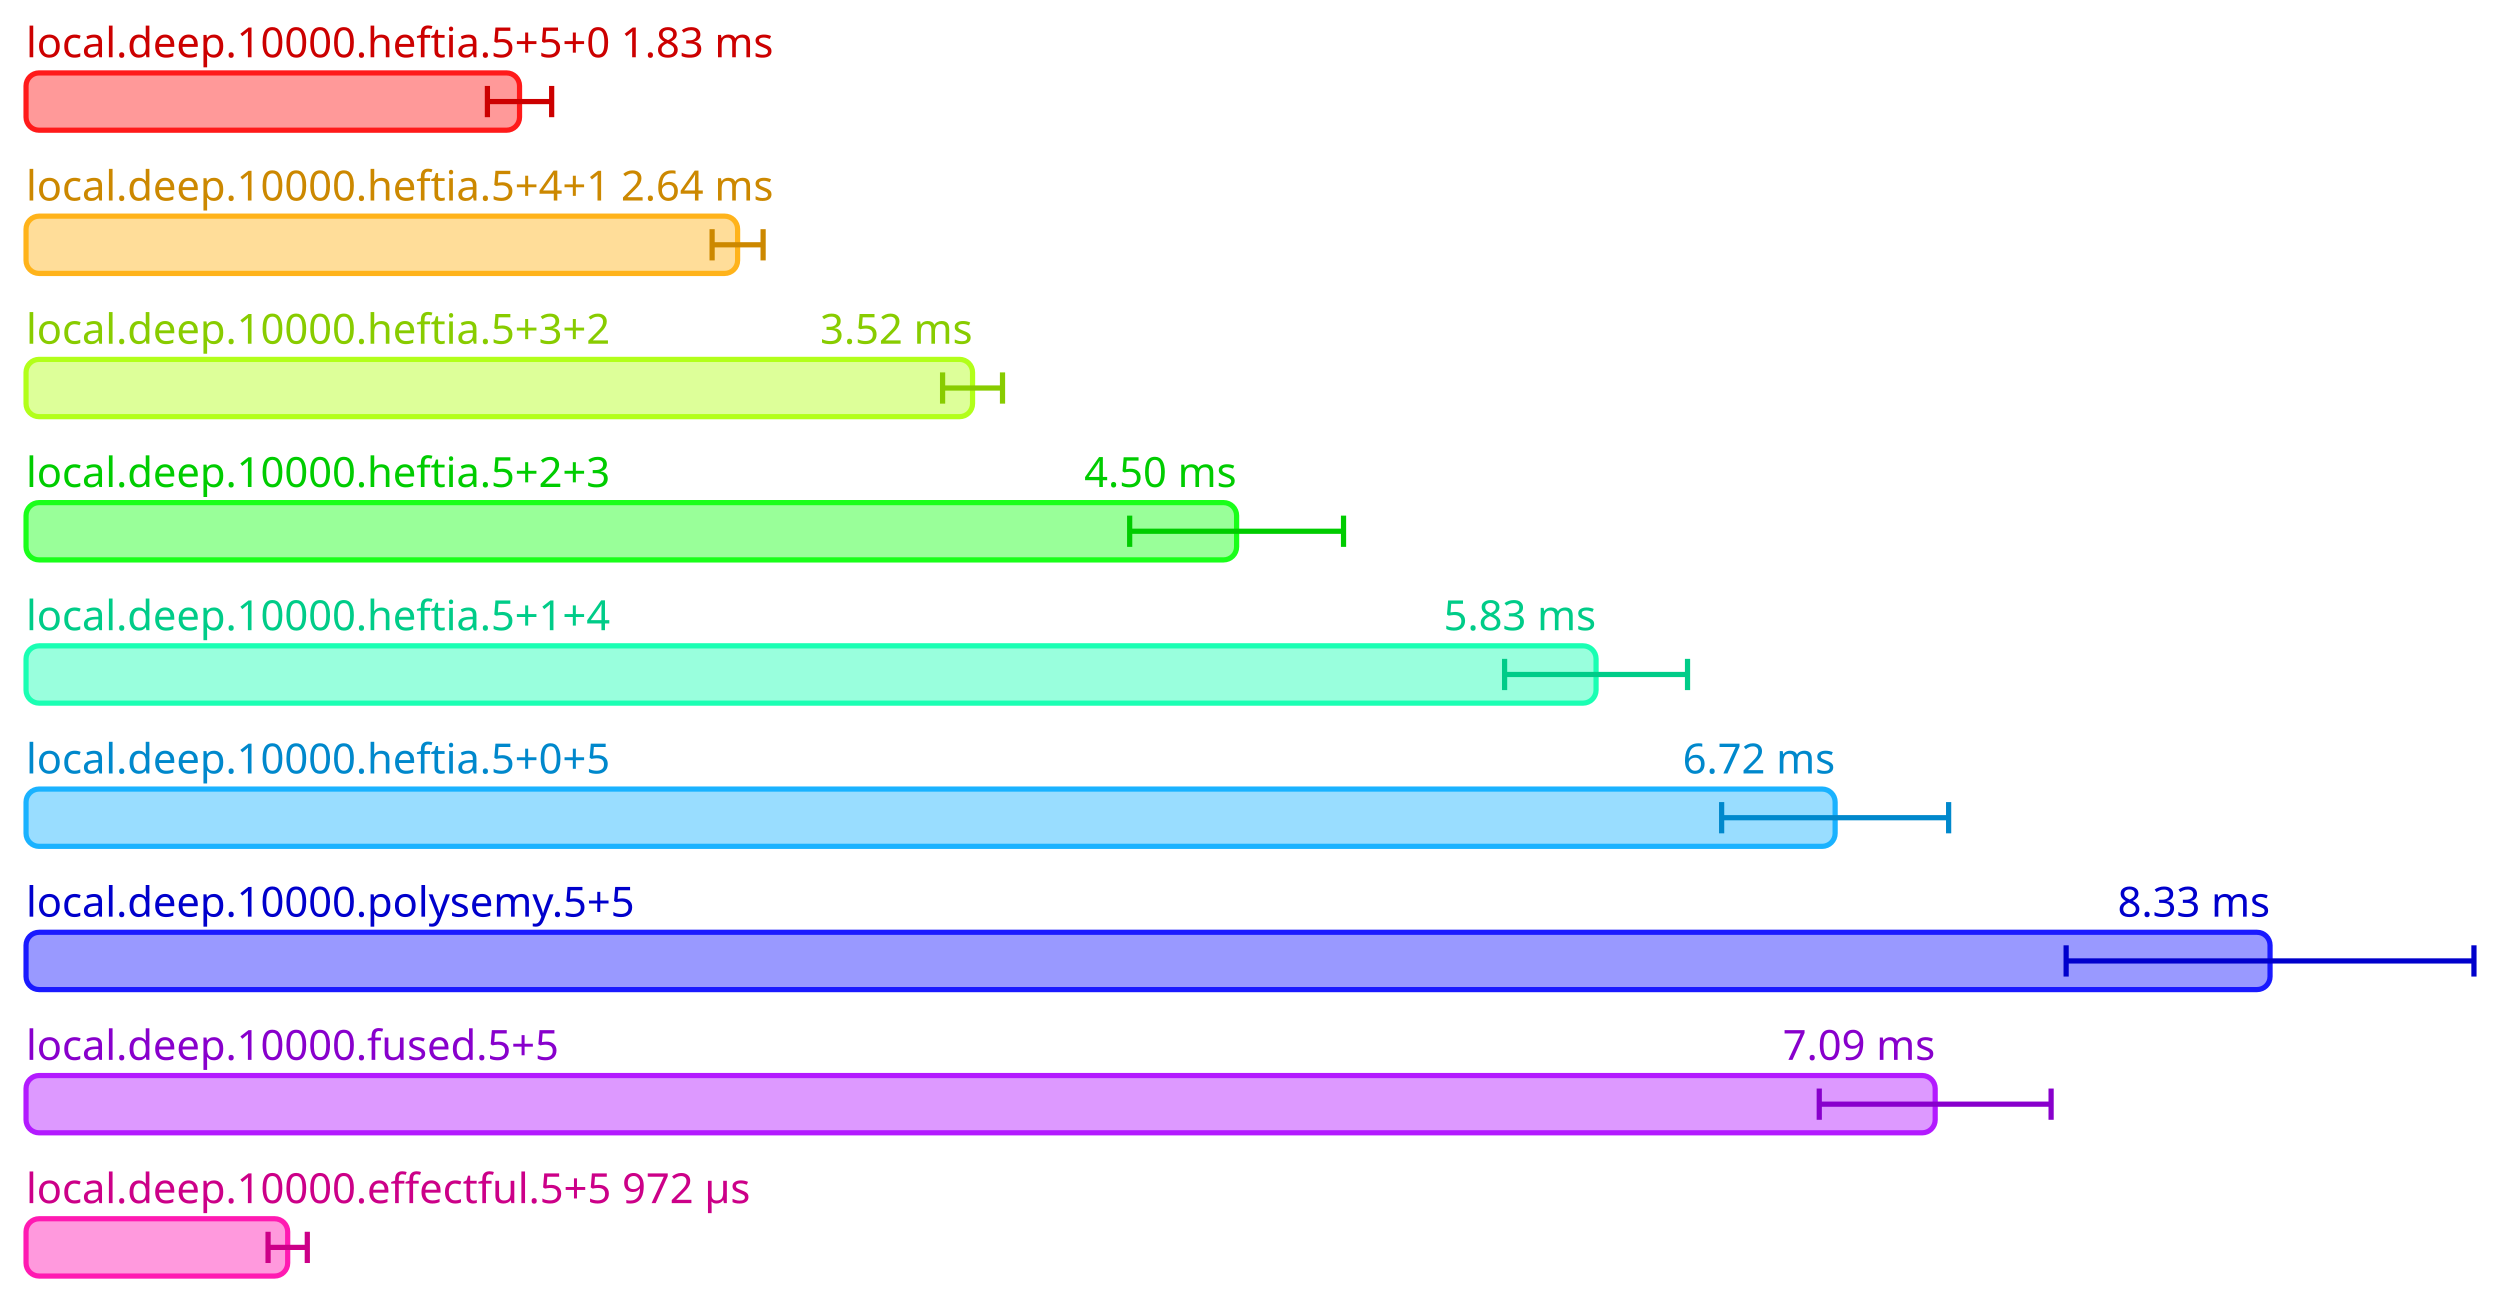
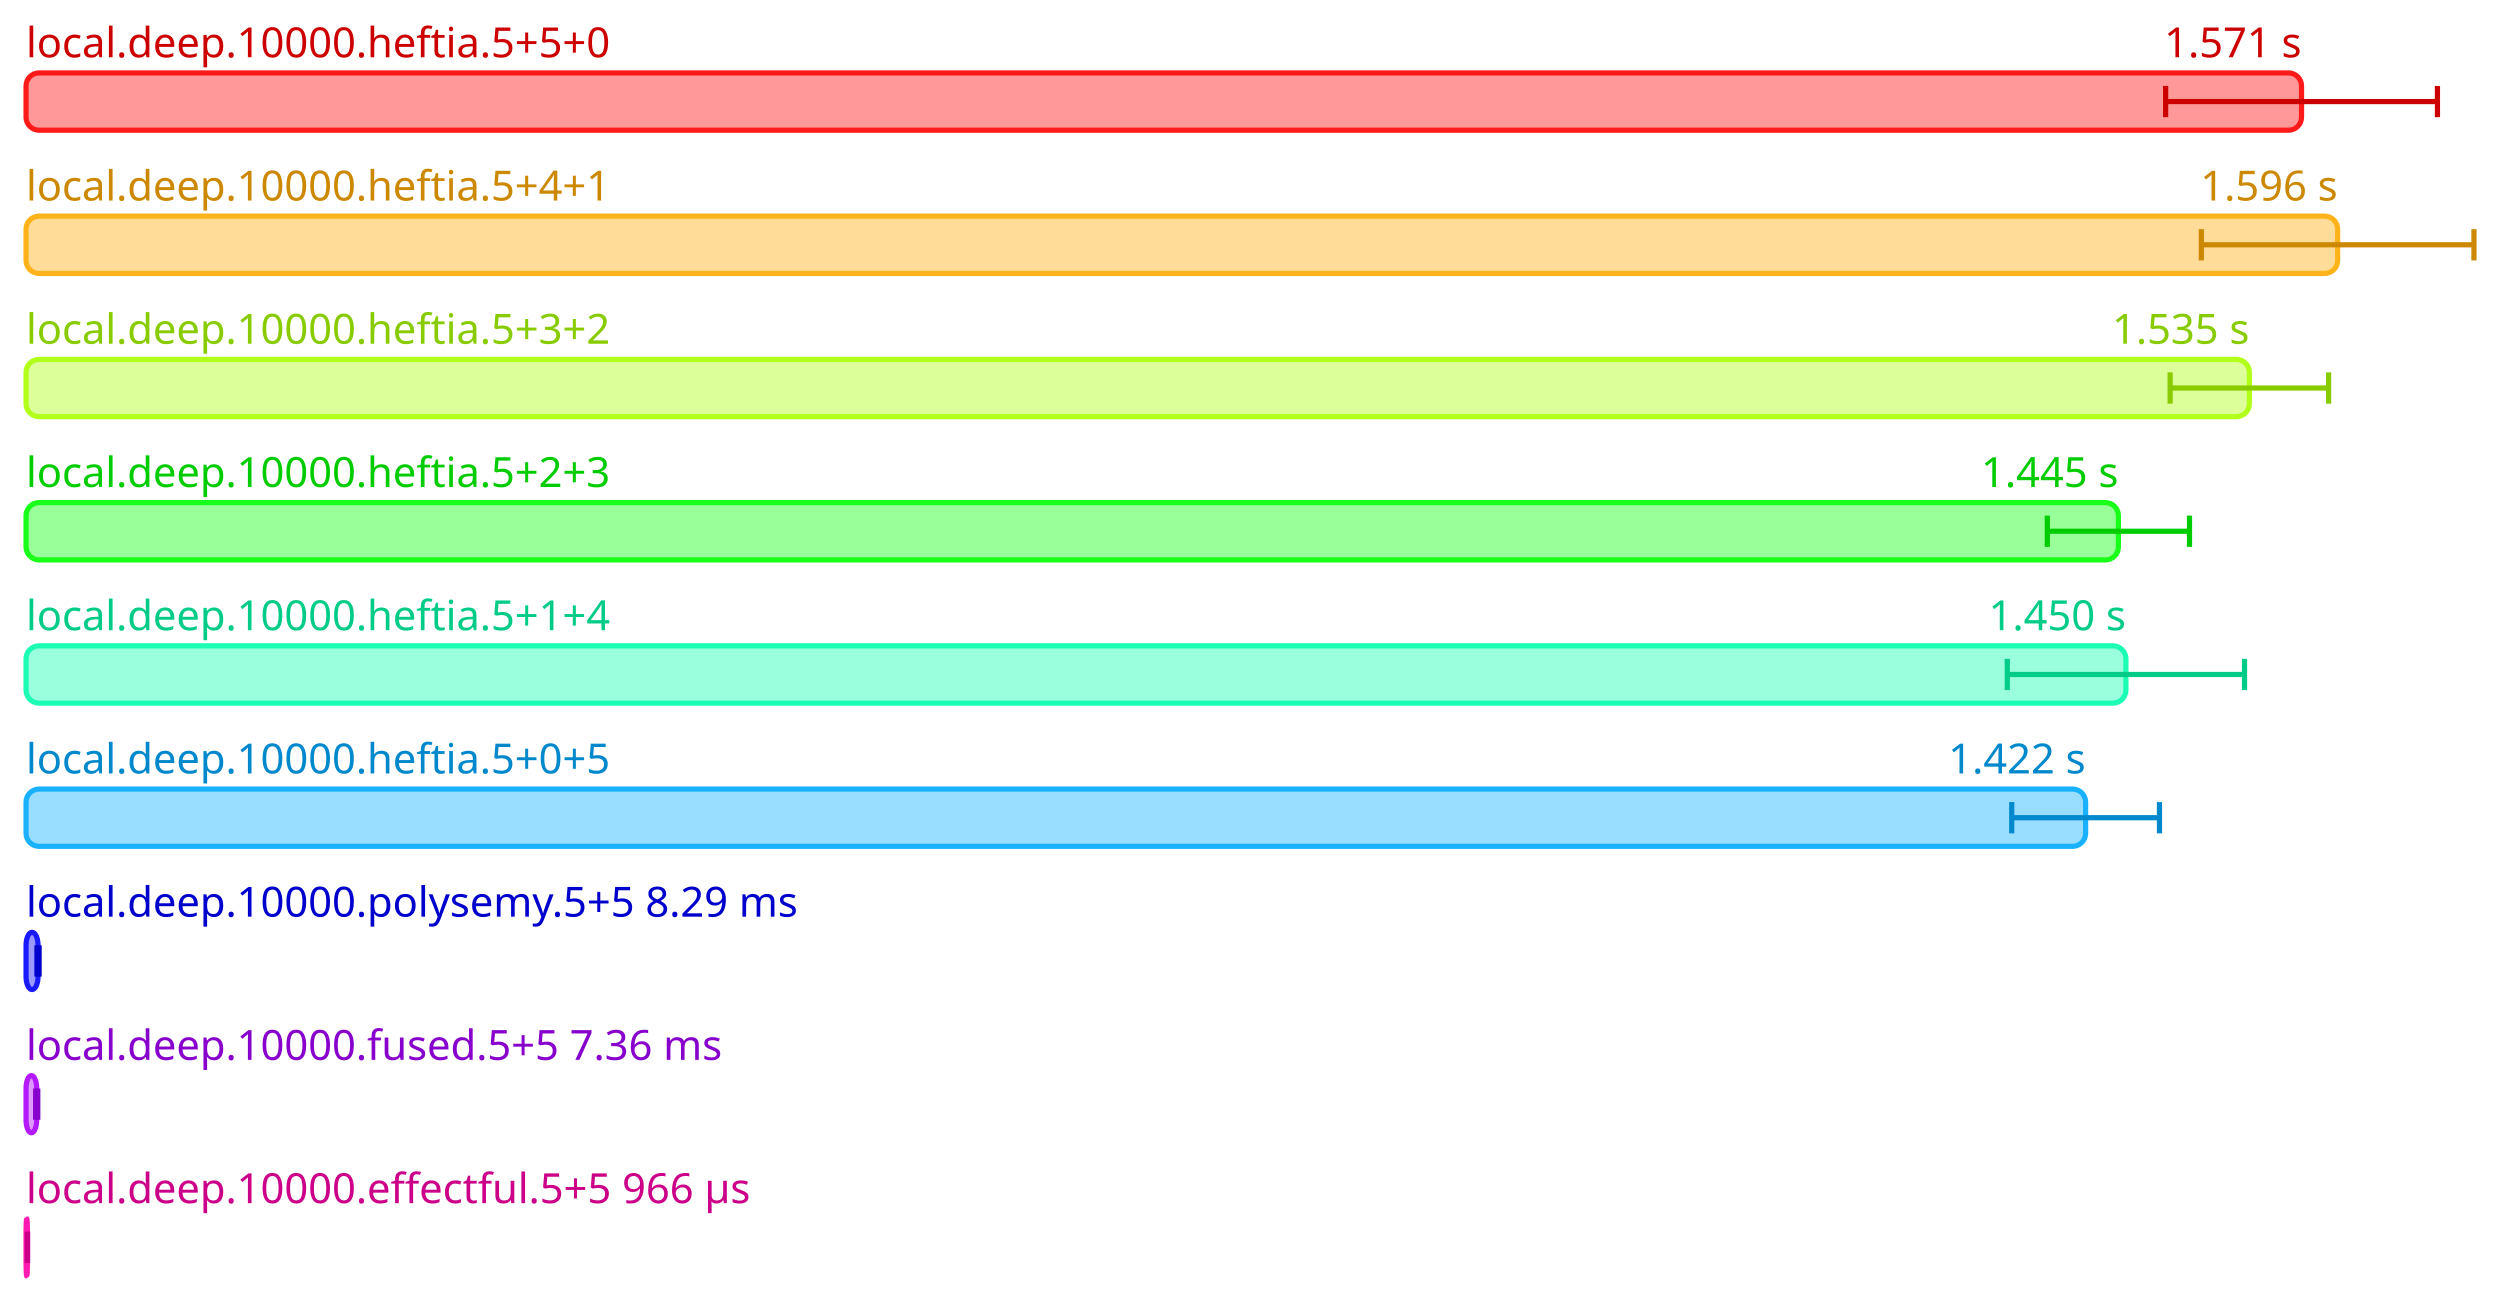
<svg xmlns="http://www.w3.org/2000/svg" height="502" width="960.0" font-size="16" font-family="sans-serif" stroke-width="2">
  <g transform="translate(10.0 0)">
-     <text fill="hsl(0, 100%, 40%)" y="22">local.deep.10000.heftia.5+5+0 1.83 ms</text>
+     <g fill="hsl(0, 100%, 40%)">
+       <text y="22">local.deep.10000.heftia.5+5+0</text>
+       <text y="22" x="873.79" text-anchor="end">1.571 s</text>
+     </g>
    <g>
-       <rect y="28" rx="5" height="22" width="189.501" fill="hsl(0, 100%, 80%)" stroke="hsl(0, 100%, 55%)" />
+       <rect y="28" rx="5" height="22" width="873.79" fill="hsl(0, 100%, 80%)" stroke="hsl(0, 100%, 55%)" />
      <g stroke="hsl(0, 100%, 40%)">
-         <line x1="177.166" x2="201.836" y1="39" y2="39" />
-         <line x1="177.166" x2="177.166" y1="33" y2="45" />
-         <line x1="201.836" x2="201.836" y1="33" y2="45" />
+         <line x1="821.599" x2="925.981" y1="39" y2="39" />
+         <line x1="821.599" x2="821.599" y1="33" y2="45" />
+         <line x1="925.981" x2="925.981" y1="33" y2="45" />
      </g>
    </g>
-     <text fill="hsl(40, 100%, 40%)" y="77">local.deep.10000.heftia.5+4+1 2.64 ms</text>
+     <g fill="hsl(40, 100%, 40%)">
+       <text y="77">local.deep.10000.heftia.5+4+1</text>
+       <text y="77" x="887.654" text-anchor="end">1.596 s</text>
+     </g>
    <g>
-       <rect y="83" rx="5" height="22" width="273.242" fill="hsl(40, 100%, 80%)" stroke="hsl(40, 100%, 55%)" />
+       <rect y="83" rx="5" height="22" width="887.654" fill="hsl(40, 100%, 80%)" stroke="hsl(40, 100%, 55%)" />
      <g stroke="hsl(40, 100%, 40%)">
-         <line x1="263.451" x2="283.034" y1="94" y2="94" />
-         <line x1="263.451" x2="263.451" y1="88" y2="100" />
-         <line x1="283.034" x2="283.034" y1="88" y2="100" />
+         <line x1="835.308" x2="940.0" y1="94" y2="94" />
+         <line x1="835.308" x2="835.308" y1="88" y2="100" />
+         <line x1="940.0" x2="940.0" y1="88" y2="100" />
      </g>
    </g>
    <g fill="hsl(80, 100%, 40%)">
      <text y="132">local.deep.10000.heftia.5+3+2</text>
-       <text y="132" x="363.458" text-anchor="end">3.52 ms</text>
+       <text y="132" x="853.761" text-anchor="end">1.535 s</text>
    </g>
    <g>
-       <rect y="138" rx="5" height="22" width="363.458" fill="hsl(80, 100%, 80%)" stroke="hsl(80, 100%, 55%)" />
+       <rect y="138" rx="5" height="22" width="853.761" fill="hsl(80, 100%, 80%)" stroke="hsl(80, 100%, 55%)" />
      <g stroke="hsl(80, 100%, 40%)">
-         <line x1="351.952" x2="374.964" y1="149" y2="149" />
-         <line x1="351.952" x2="351.952" y1="143" y2="155" />
-         <line x1="374.964" x2="374.964" y1="143" y2="155" />
+         <line x1="823.33" x2="884.191" y1="149" y2="149" />
+         <line x1="823.33" x2="823.33" y1="143" y2="155" />
+         <line x1="884.191" x2="884.191" y1="143" y2="155" />
      </g>
    </g>
    <g fill="hsl(120, 100%, 40%)">
      <text y="187">local.deep.10000.heftia.5+2+3</text>
-       <text y="187" x="464.855" text-anchor="end">4.50 ms</text>
+       <text y="187" x="803.468" text-anchor="end">1.445 s</text>
    </g>
    <g>
-       <rect y="193" rx="5" height="22" width="464.855" fill="hsl(120, 100%, 80%)" stroke="hsl(120, 100%, 55%)" />
+       <rect y="193" rx="5" height="22" width="803.468" fill="hsl(120, 100%, 80%)" stroke="hsl(120, 100%, 55%)" />
      <g stroke="hsl(120, 100%, 40%)">
-         <line x1="423.796" x2="505.914" y1="204" y2="204" />
-         <line x1="423.796" x2="423.796" y1="198" y2="210" />
-         <line x1="505.914" x2="505.914" y1="198" y2="210" />
+         <line x1="776.169" x2="830.766" y1="204" y2="204" />
+         <line x1="776.169" x2="776.169" y1="198" y2="210" />
+         <line x1="830.766" x2="830.766" y1="198" y2="210" />
      </g>
    </g>
    <g fill="hsl(160, 100%, 40%)">
      <text y="242">local.deep.10000.heftia.5+1+4</text>
-       <text y="242" x="602.888" text-anchor="end">5.83 ms</text>
+       <text y="242" x="806.348" text-anchor="end">1.450 s</text>
    </g>
    <g>
-       <rect y="248" rx="5" height="22" width="602.888" fill="hsl(160, 100%, 80%)" stroke="hsl(160, 100%, 55%)" />
+       <rect y="248" rx="5" height="22" width="806.348" fill="hsl(160, 100%, 80%)" stroke="hsl(160, 100%, 55%)" />
      <g stroke="hsl(160, 100%, 40%)">
-         <line x1="567.765" x2="638.011" y1="259" y2="259" />
-         <line x1="567.765" x2="567.765" y1="253" y2="265" />
-         <line x1="638.011" x2="638.011" y1="253" y2="265" />
+         <line x1="760.797" x2="851.898" y1="259" y2="259" />
+         <line x1="760.797" x2="760.797" y1="253" y2="265" />
+         <line x1="851.898" x2="851.898" y1="253" y2="265" />
      </g>
    </g>
    <g fill="hsl(200, 100%, 40%)">
      <text y="297">local.deep.10000.heftia.5+0+5</text>
-       <text y="297" x="694.691" text-anchor="end">6.72 ms</text>
+       <text y="297" x="790.87" text-anchor="end">1.422 s</text>
    </g>
    <g>
-       <rect y="303" rx="5" height="22" width="694.691" fill="hsl(200, 100%, 80%)" stroke="hsl(200, 100%, 55%)" />
+       <rect y="303" rx="5" height="22" width="790.87" fill="hsl(200, 100%, 80%)" stroke="hsl(200, 100%, 55%)" />
      <g stroke="hsl(200, 100%, 40%)">
-         <line x1="651.109" x2="738.274" y1="314" y2="314" />
-         <line x1="651.109" x2="651.109" y1="308" y2="320" />
-         <line x1="738.274" x2="738.274" y1="308" y2="320" />
+         <line x1="762.507" x2="819.233" y1="314" y2="314" />
+         <line x1="762.507" x2="762.507" y1="308" y2="320" />
+         <line x1="819.233" x2="819.233" y1="308" y2="320" />
      </g>
    </g>
-     <g fill="hsl(240, 100%, 40%)">
-       <text y="352">local.deep.10000.polysemy.5+5</text>
-       <text y="352" x="861.698" text-anchor="end">8.33 ms</text>
-     </g>
+     <text fill="hsl(240, 100%, 40%)" y="352">local.deep.10000.polysemy.5+5 8.29 ms</text>
    <g>
-       <rect y="358" rx="5" height="22" width="861.698" fill="hsl(240, 100%, 80%)" stroke="hsl(240, 100%, 55%)" />
+       <rect y="358" rx="5" height="22" width="4.608" fill="hsl(240, 100%, 80%)" stroke="hsl(240, 100%, 55%)" />
      <g stroke="hsl(240, 100%, 40%)">
-         <line x1="783.396" x2="940.0" y1="369" y2="369" />
-         <line x1="783.396" x2="783.396" y1="363" y2="375" />
-         <line x1="940.0" x2="940.0" y1="363" y2="375" />
+         <line x1="4.2" x2="5.016" y1="369" y2="369" />
+         <line x1="4.2" x2="4.2" y1="363" y2="375" />
+         <line x1="5.016" x2="5.016" y1="363" y2="375" />
      </g>
    </g>
-     <g fill="hsl(280, 100%, 40%)">
-       <text y="407">local.deep.10000.fused.5+5</text>
-       <text y="407" x="733.109" text-anchor="end">7.09 ms</text>
-     </g>
+     <text fill="hsl(280, 100%, 40%)" y="407">local.deep.10000.fused.5+5 7.36 ms</text>
    <g>
-       <rect y="413" rx="5" height="22" width="733.109" fill="hsl(280, 100%, 80%)" stroke="hsl(280, 100%, 55%)" />
+       <rect y="413" rx="5" height="22" width="4.095" fill="hsl(280, 100%, 80%)" stroke="hsl(280, 100%, 55%)" />
      <g stroke="hsl(280, 100%, 40%)">
-         <line x1="688.594" x2="777.624" y1="424" y2="424" />
-         <line x1="688.594" x2="688.594" y1="418" y2="430" />
-         <line x1="777.624" x2="777.624" y1="418" y2="430" />
+         <line x1="3.688" x2="4.502" y1="424" y2="424" />
+         <line x1="3.688" x2="3.688" y1="418" y2="430" />
+         <line x1="4.502" x2="4.502" y1="418" y2="430" />
      </g>
    </g>
-     <text fill="hsl(320, 100%, 40%)" y="462">local.deep.10000.effectful.5+5 972  μs</text>
+     <text fill="hsl(320, 100%, 40%)" y="462">local.deep.10000.effectful.5+5 966  μs</text>
    <g>
-       <rect y="468" rx="5" height="22" width="100.472" fill="hsl(320, 100%, 80%)" stroke="hsl(320, 100%, 55%)" />
+       <rect y="468" rx="5" height="22" width="0.537" fill="hsl(320, 100%, 80%)" stroke="hsl(320, 100%, 55%)" />
      <g stroke="hsl(320, 100%, 40%)">
-         <line x1="92.938" x2="108.005" y1="479" y2="479" />
-         <line x1="92.938" x2="92.938" y1="473" y2="485" />
-         <line x1="108.005" x2="108.005" y1="473" y2="485" />
+         <line x1="0.491" x2="0.584" y1="479" y2="479" />
+         <line x1="0.491" x2="0.491" y1="473" y2="485" />
+         <line x1="0.584" x2="0.584" y1="473" y2="485" />
      </g>
    </g>
  </g>
</svg>
